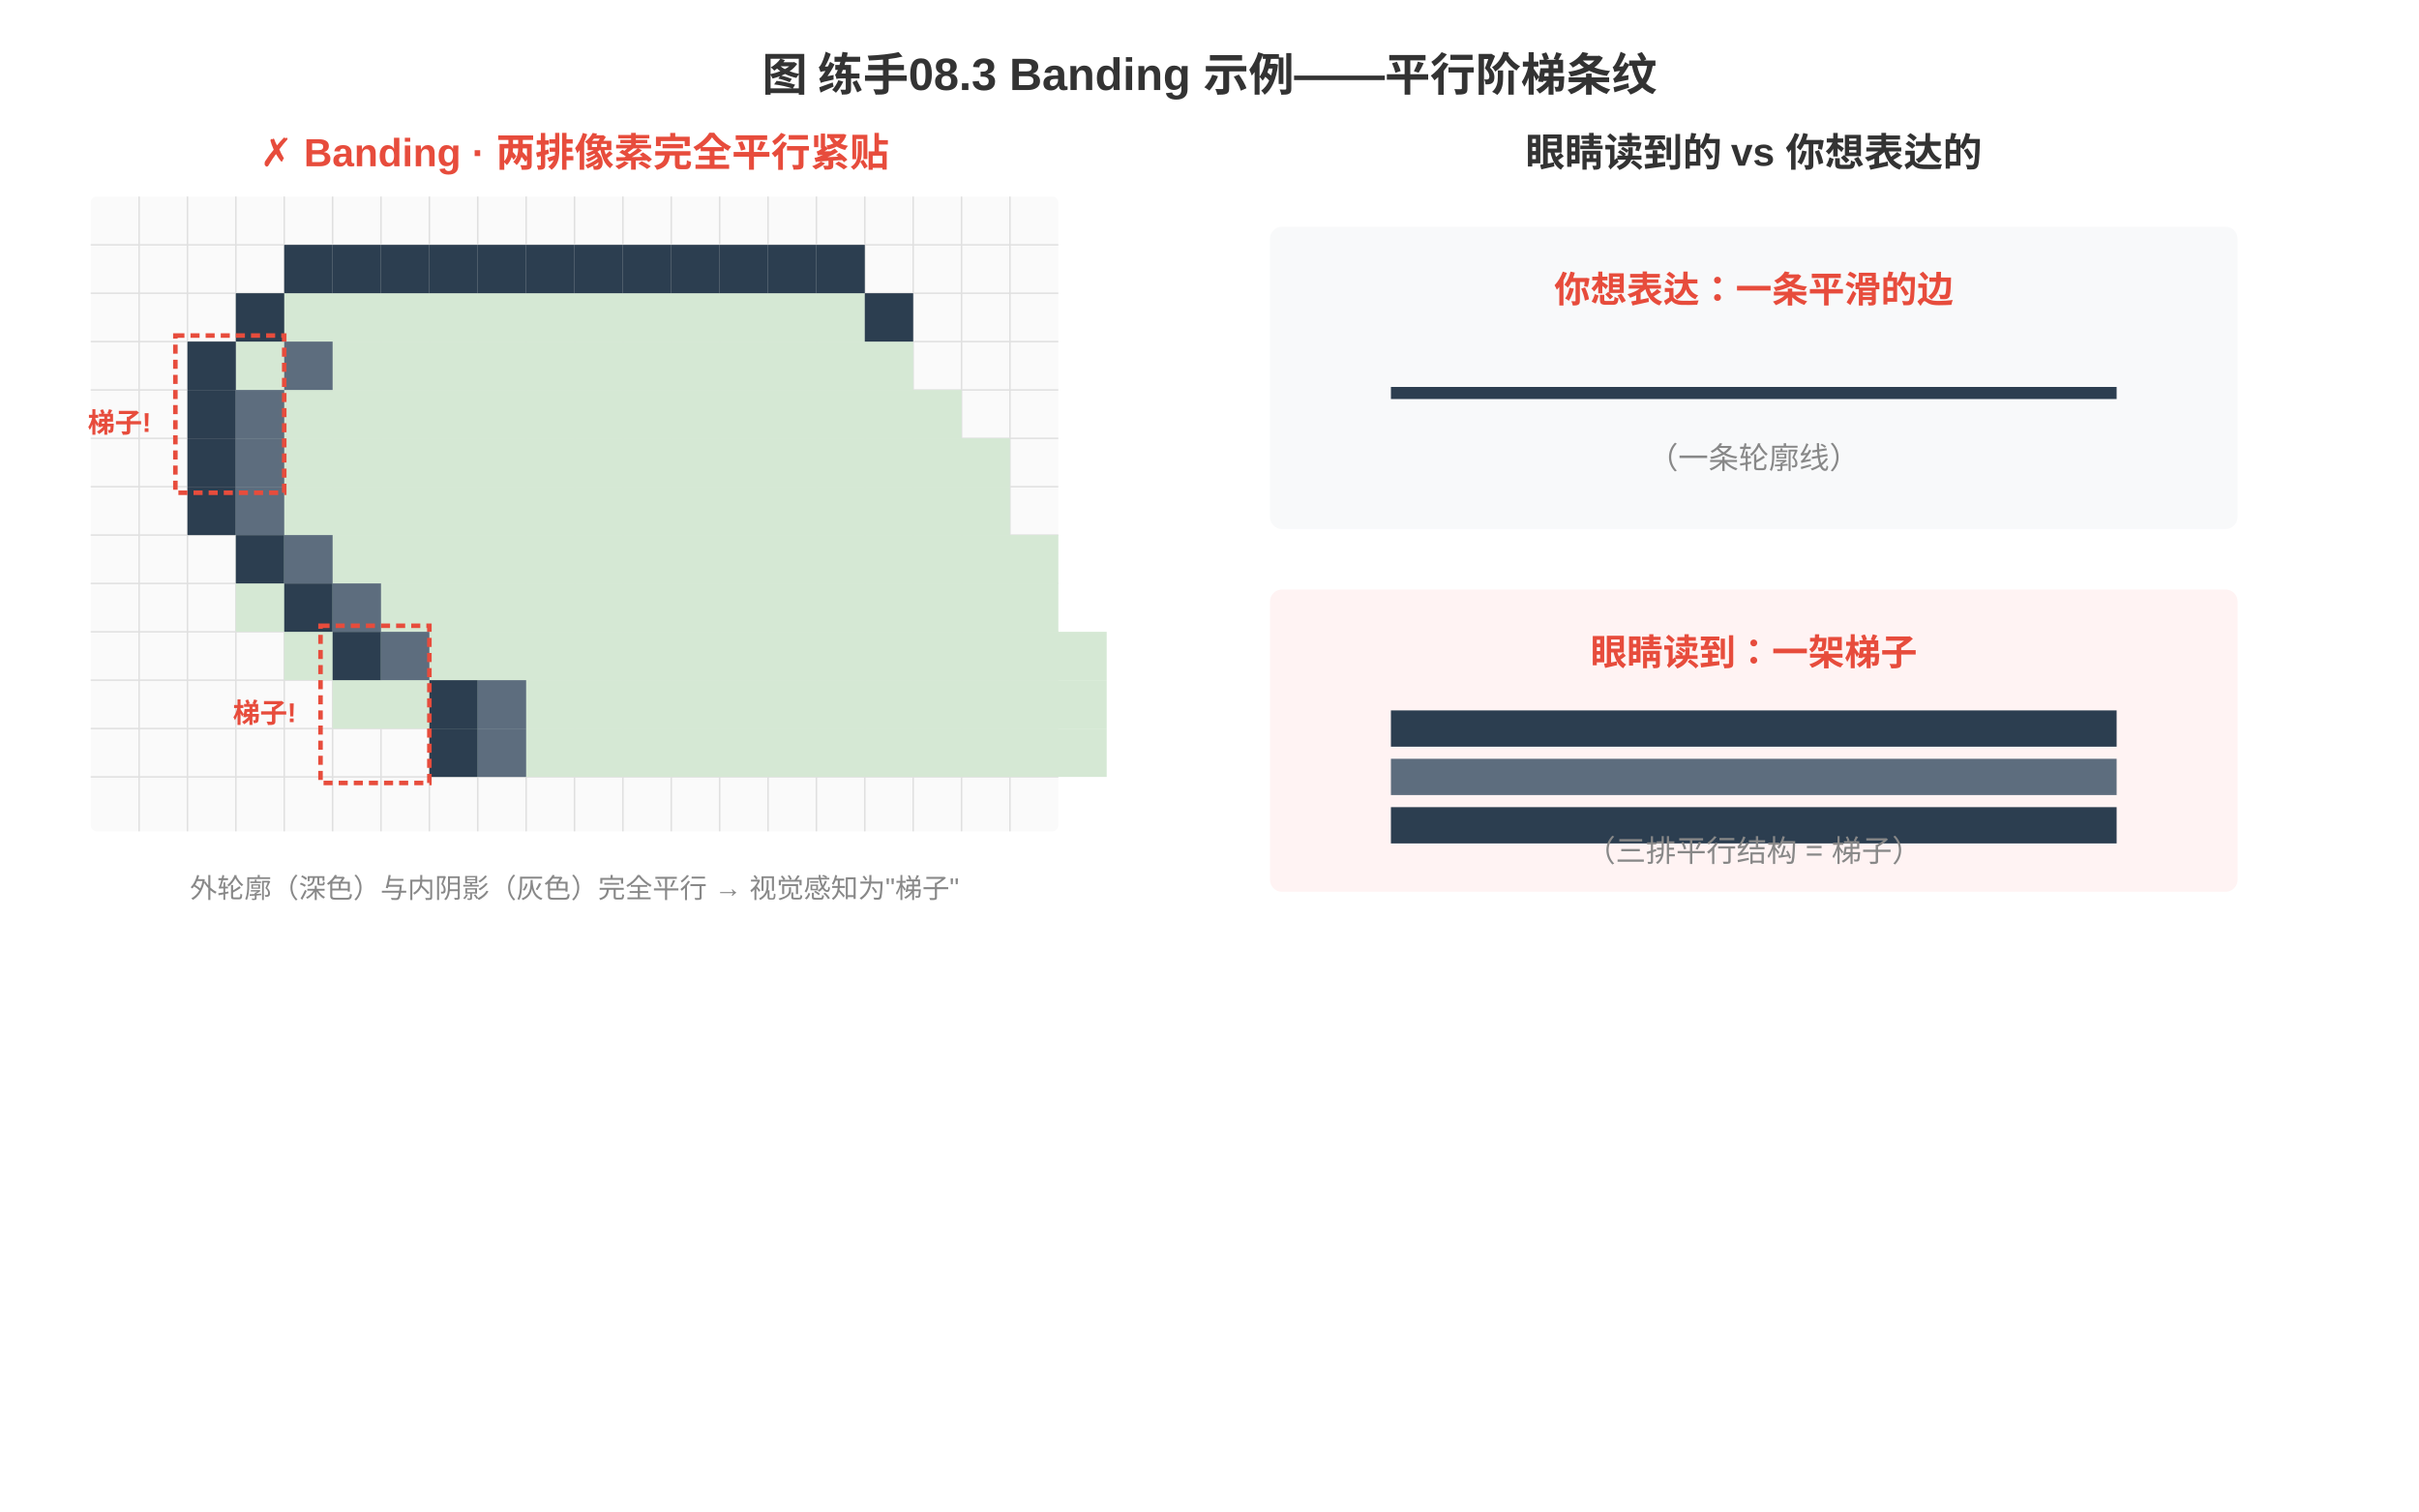
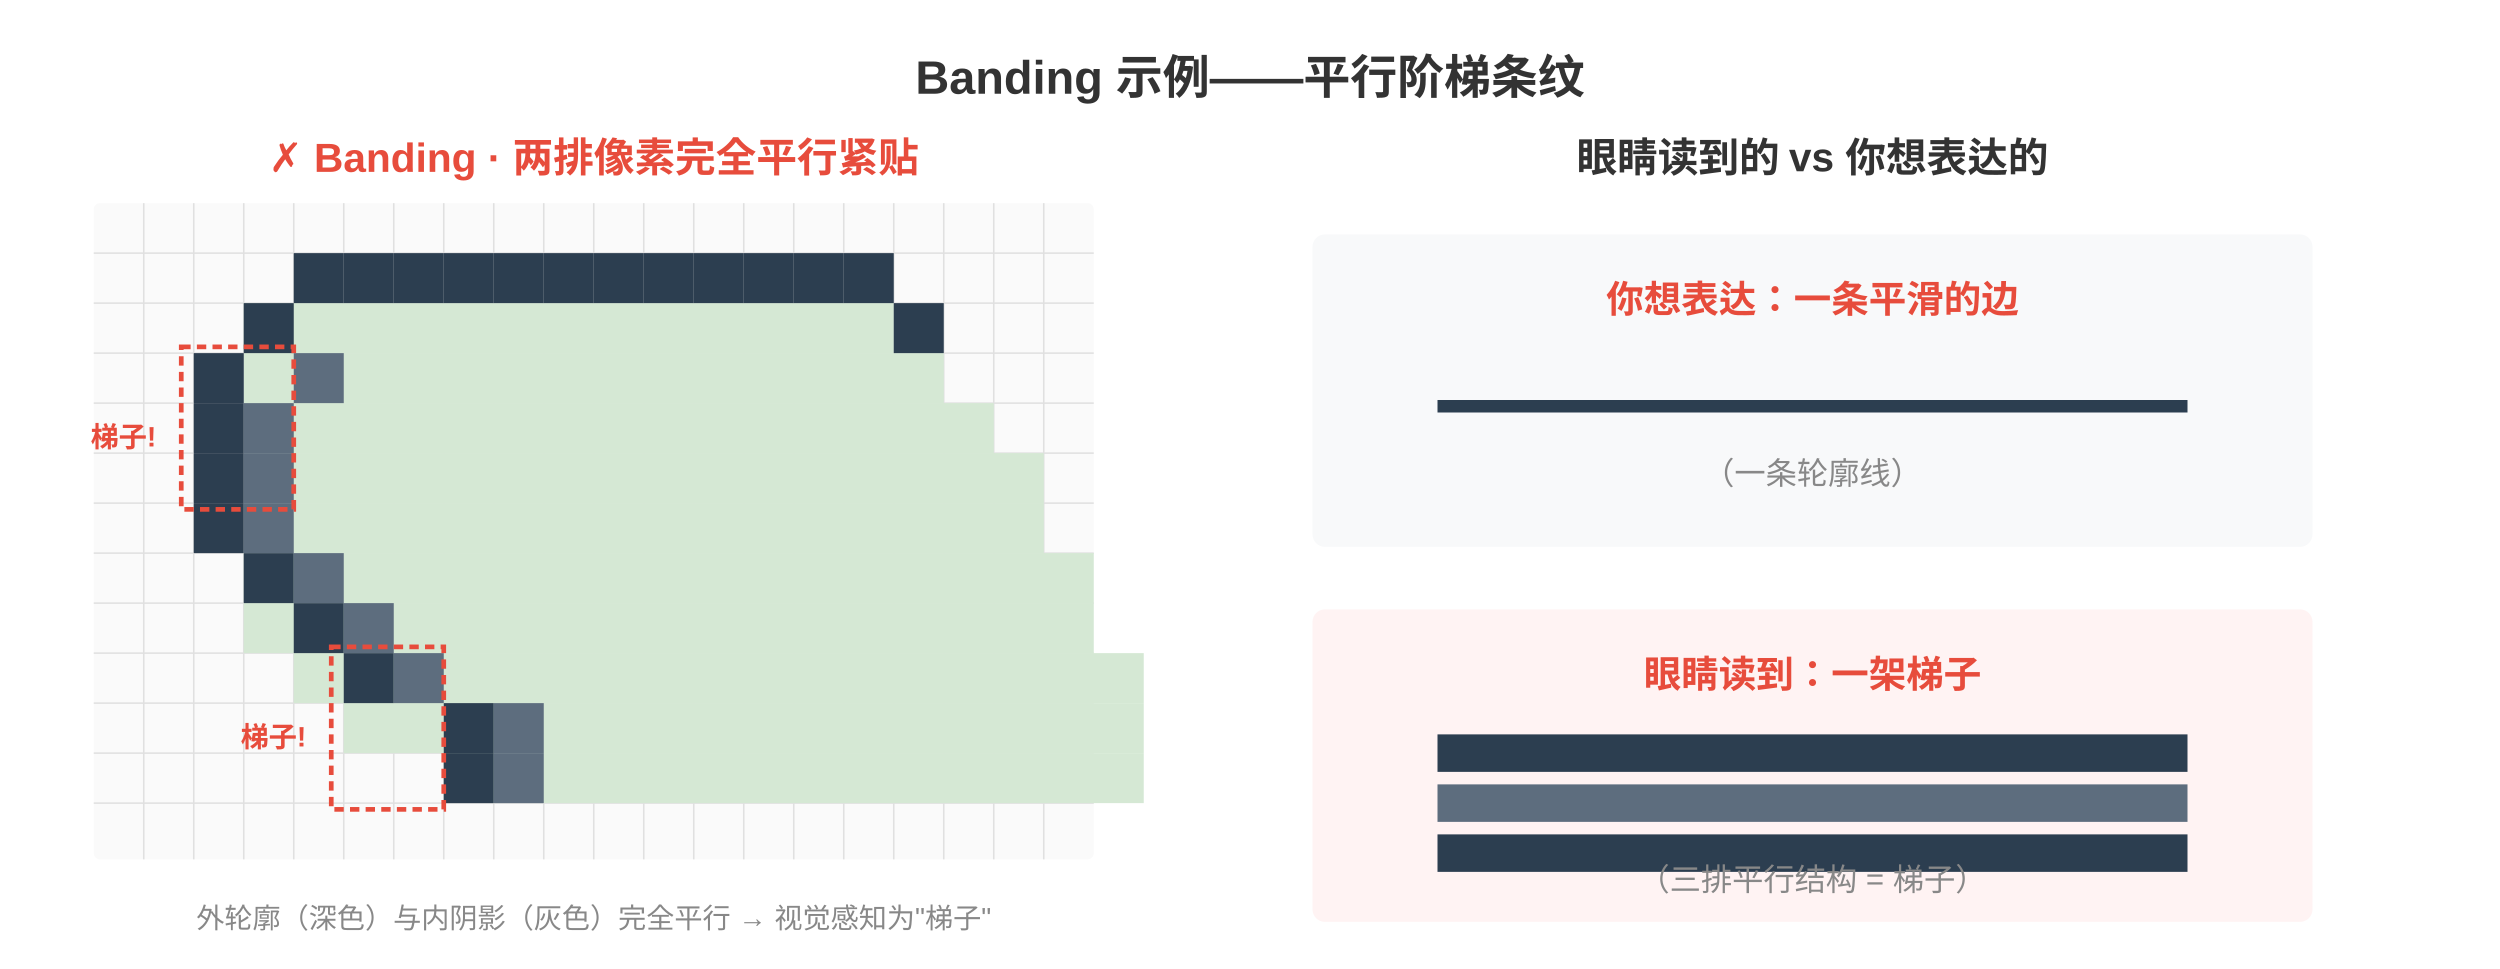
- <svg xmlns="http://www.w3.org/2000/svg" viewBox="0 0 800 500" width="800" height="500">
+ <svg xmlns="http://www.w3.org/2000/svg" viewBox="0 0 800 310" width="800" height="310">
  <style>
    text { font-family: 'PingFang SC','Microsoft YaHei',Arial,sans-serif; }
    .title { font-size: 15px; font-weight: bold; fill: #333; }
    .cell-bg { fill: #fafafa; }
    .cell-line { stroke: #e0e0e0; stroke-width: 0.5; }
    .fill-light { fill: #D5E8D4; }
    .outline-dark { fill: #2C3E50; }
    .inner-shadow { fill: #5D6D7E; }
    .banding-box { fill: none; stroke: #E74C3C; stroke-width: 1.5; stroke-dasharray: 3,2; }
    .step-label { font-size: 9px; fill: #888; }
  </style>
-   <text x="400" y="30" class="title" text-anchor="middle">图 练手08.3 Banding 示例——平行阶梯条纹</text>
+   <text x="400" y="30" class="title" text-anchor="middle">Banding 示例——平行阶梯条纹</text>
  <g transform="translate(30, 55)">
    <text x="160" y="0" style="font-size:13px;font-weight:bold;fill:#E74C3C;text-anchor:middle;">✗ Banding · 两排像素完全平行紧贴</text>
    <rect x="0" y="10" width="320" height="210" class="cell-bg" rx="2" />
    <g class="cell-line">
      <line x1="16" y1="10" x2="16" y2="220" />
      <line x1="32" y1="10" x2="32" y2="220" />
      <line x1="48" y1="10" x2="48" y2="220" />
      <line x1="64" y1="10" x2="64" y2="220" />
      <line x1="80" y1="10" x2="80" y2="220" />
      <line x1="96" y1="10" x2="96" y2="220" />
      <line x1="112" y1="10" x2="112" y2="220" />
      <line x1="128" y1="10" x2="128" y2="220" />
      <line x1="144" y1="10" x2="144" y2="220" />
      <line x1="160" y1="10" x2="160" y2="220" />
      <line x1="176" y1="10" x2="176" y2="220" />
      <line x1="192" y1="10" x2="192" y2="220" />
      <line x1="208" y1="10" x2="208" y2="220" />
      <line x1="224" y1="10" x2="224" y2="220" />
      <line x1="240" y1="10" x2="240" y2="220" />
      <line x1="256" y1="10" x2="256" y2="220" />
      <line x1="272" y1="10" x2="272" y2="220" />
      <line x1="288" y1="10" x2="288" y2="220" />
      <line x1="304" y1="10" x2="304" y2="220" />
      <line x1="0" y1="26" x2="320" y2="26" />
      <line x1="0" y1="42" x2="320" y2="42" />
      <line x1="0" y1="58" x2="320" y2="58" />
      <line x1="0" y1="74" x2="320" y2="74" />
      <line x1="0" y1="90" x2="320" y2="90" />
      <line x1="0" y1="106" x2="320" y2="106" />
      <line x1="0" y1="122" x2="320" y2="122" />
      <line x1="0" y1="138" x2="320" y2="138" />
      <line x1="0" y1="154" x2="320" y2="154" />
      <line x1="0" y1="170" x2="320" y2="170" />
      <line x1="0" y1="186" x2="320" y2="186" />
      <line x1="0" y1="202" x2="320" y2="202" />
    </g>
    <g class="fill-light">
      <rect x="48" y="42" width="208" height="16" />
      <rect x="48" y="58" width="224" height="16" />
      <rect x="48" y="74" width="240" height="16" />
      <rect x="48" y="90" width="256" height="16" />
      <rect x="48" y="106" width="256" height="16" />
      <rect x="48" y="122" width="272" height="16" />
      <rect x="48" y="138" width="272" height="16" />
      <rect x="64" y="154" width="272" height="16" />
      <rect x="80" y="170" width="256" height="16" />
      <rect x="112" y="186" width="224" height="16" />
    </g>
    <g class="outline-dark">
      <rect x="48" y="42" width="16" height="16" />
      <rect x="32" y="58" width="16" height="16" />
      <rect x="32" y="74" width="16" height="16" />
      <rect x="32" y="90" width="16" height="16" />
      <rect x="32" y="106" width="16" height="16" />
      <rect x="48" y="122" width="16" height="16" />
      <rect x="64" y="138" width="16" height="16" />
      <rect x="80" y="154" width="16" height="16" />
      <rect x="112" y="170" width="16" height="16" />
      <rect x="112" y="186" width="16" height="16" />
      <rect x="64" y="26" width="16" height="16" />
      <rect x="80" y="26" width="16" height="16" />
      <rect x="96" y="26" width="16" height="16" />
      <rect x="112" y="26" width="16" height="16" />
      <rect x="128" y="26" width="16" height="16" />
      <rect x="144" y="26" width="16" height="16" />
      <rect x="160" y="26" width="16" height="16" />
      <rect x="176" y="26" width="16" height="16" />
      <rect x="192" y="26" width="16" height="16" />
      <rect x="208" y="26" width="16" height="16" />
      <rect x="224" y="26" width="16" height="16" />
      <rect x="240" y="26" width="16" height="16" />
      <rect x="256" y="42" width="16" height="16" />
    </g>
    <g class="inner-shadow">
      <rect x="64" y="58" width="16" height="16" />
      <rect x="48" y="74" width="16" height="16" />
      <rect x="48" y="90" width="16" height="16" />
      <rect x="48" y="106" width="16" height="16" />
      <rect x="64" y="122" width="16" height="16" />
      <rect x="80" y="138" width="16" height="16" />
      <rect x="96" y="154" width="16" height="16" />
      <rect x="128" y="170" width="16" height="16" />
      <rect x="128" y="186" width="16" height="16" />
    </g>
    <rect x="28" y="56" width="36" height="52" class="banding-box" />
    <text x="20" y="88" style="font-size:9px;fill:#E74C3C;font-weight:bold;" text-anchor="end">梯子!</text>
    <rect x="76" y="152" width="36" height="52" class="banding-box" />
    <text x="68" y="184" style="font-size:9px;fill:#E74C3C;font-weight:bold;" text-anchor="end">梯子!</text>
    <text x="160" y="242" class="step-label" text-anchor="middle">外轮廓（深色）与内阴影（灰色）完全平行 → 视觉感知为"梯子"</text>
  </g>
  <g transform="translate(420, 55)">
    <text x="160" y="0" style="font-size:13px;font-weight:bold;fill:#333;text-anchor:middle;">眼睛读到的 vs 你想表达的</text>
    <rect x="0" y="20" width="320" height="100" fill="#F8F9FA" rx="4" />
    <text x="160" y="45" style="font-size:12px;font-weight:bold;fill:#E74C3C;text-anchor:middle;">你想表达：一条平滑的边</text>
    <line x1="40" y1="75" x2="280" y2="75" stroke="#2C3E50" stroke-width="4" />
    <text x="160" y="100" style="font-size:10px;fill:#888;text-anchor:middle;">（一条轮廓线）</text>
    <rect x="0" y="140" width="320" height="100" fill="#FFF3F3" rx="4" />
    <text x="160" y="165" style="font-size:12px;font-weight:bold;fill:#E74C3C;text-anchor:middle;">眼睛读到：一架梯子</text>
    <g transform="translate(40, 180)">
      <rect x="0" y="0" width="240" height="12" fill="#2C3E50" />
      <rect x="0" y="16" width="240" height="12" fill="#5D6D7E" />
      <rect x="0" y="32" width="240" height="12" fill="#2C3E50" />
    </g>
    <text x="160" y="230" style="font-size:10px;fill:#888;text-anchor:middle;">（三排平行结构 = 梯子）</text>
  </g>
</svg>
